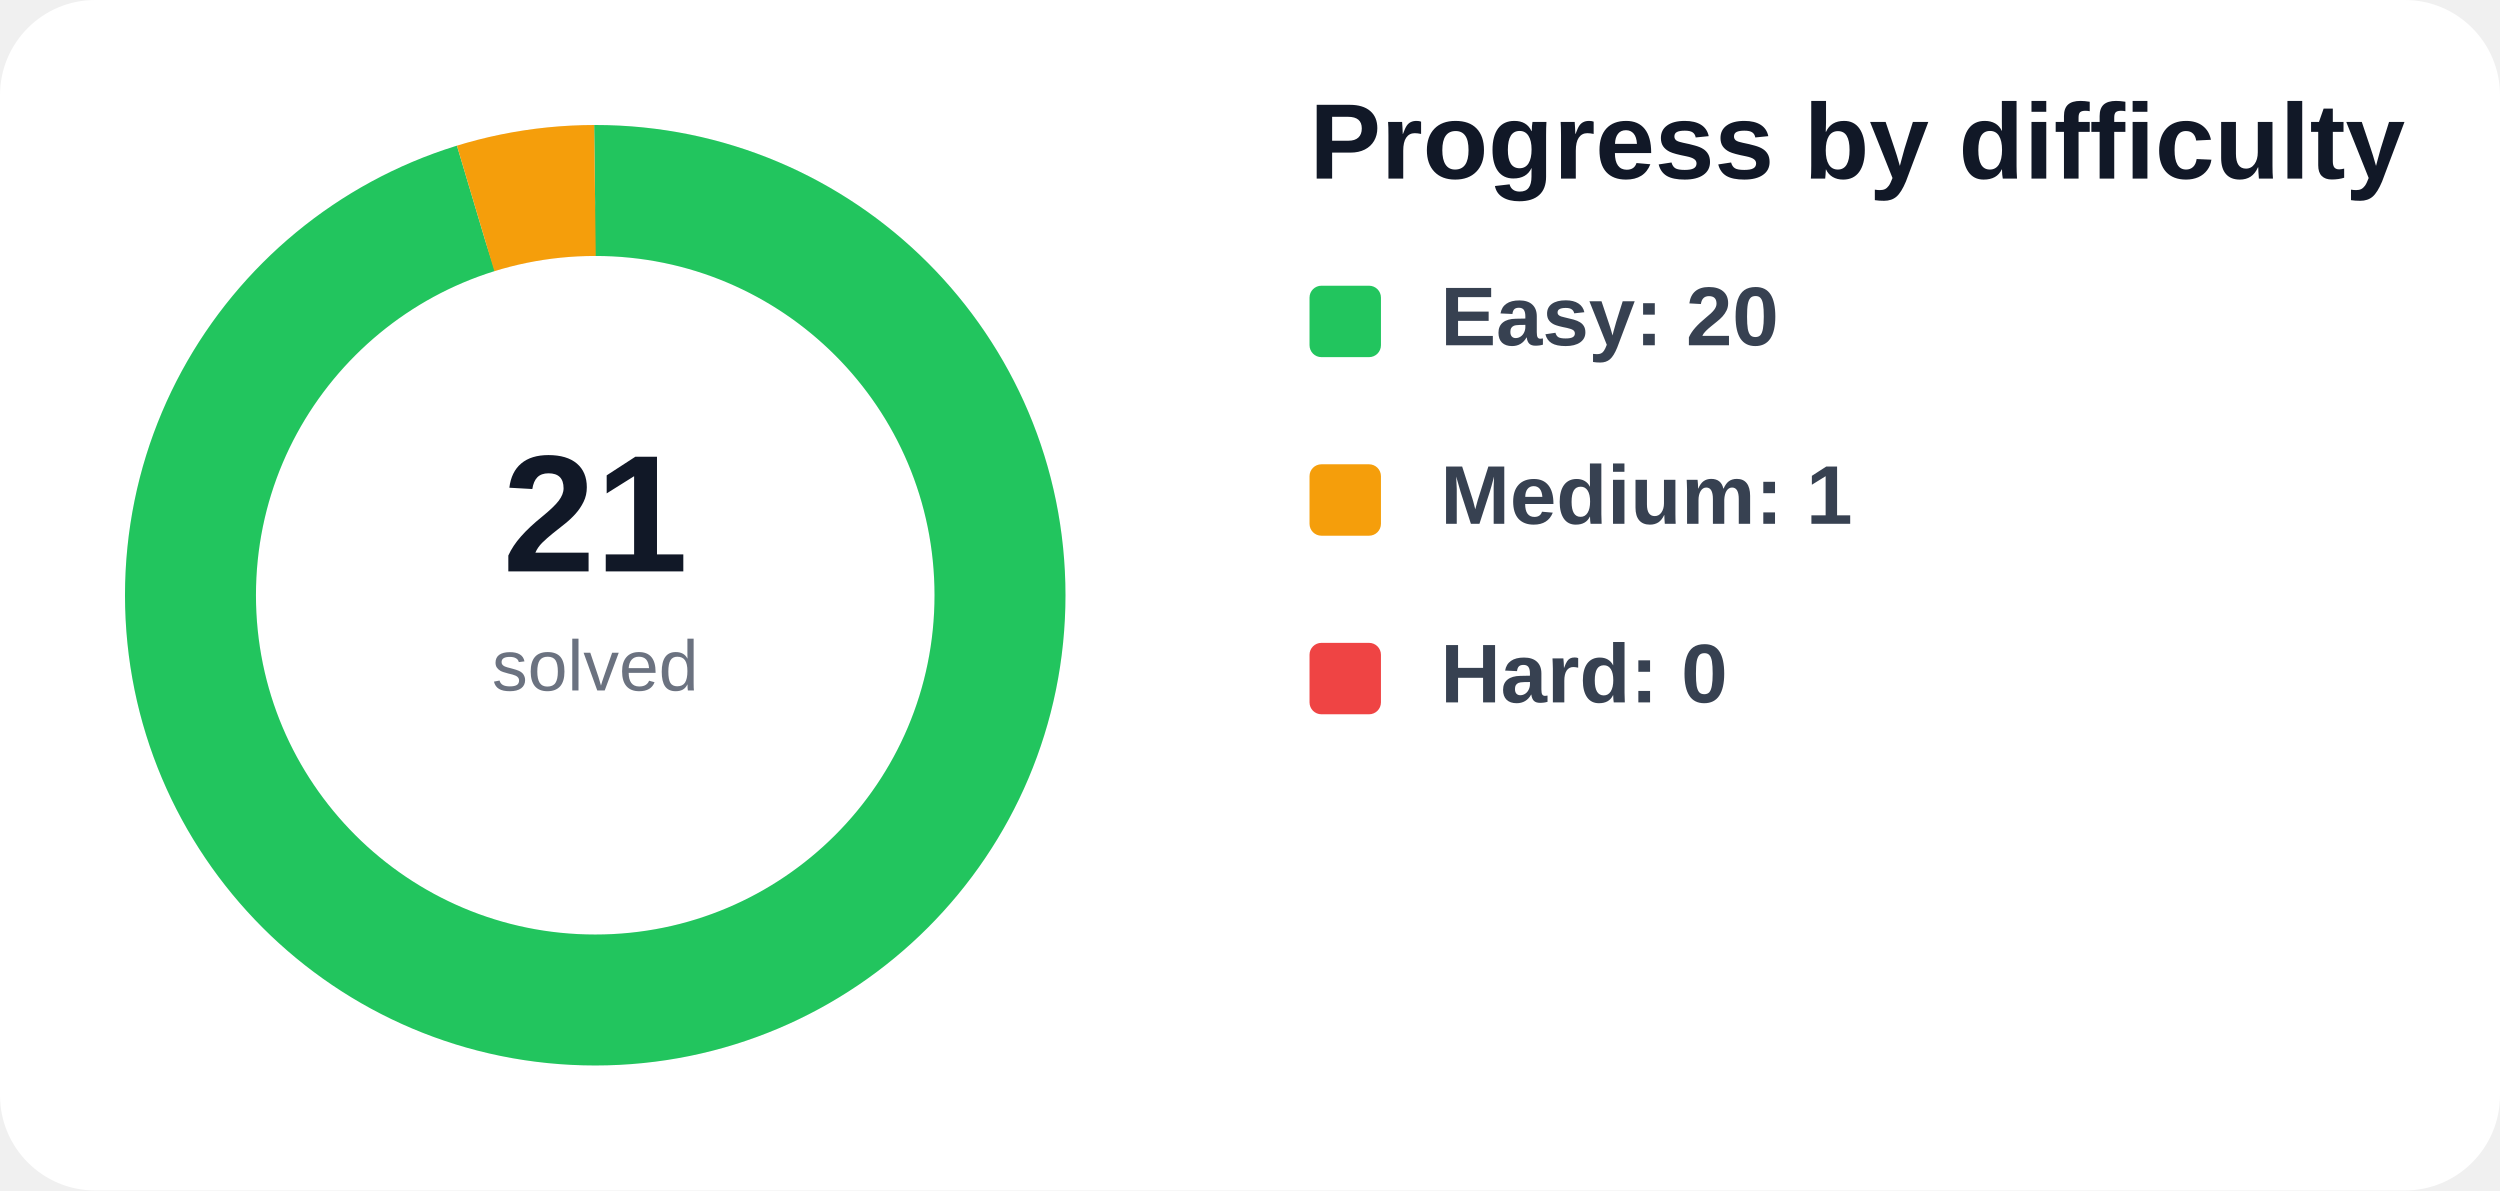
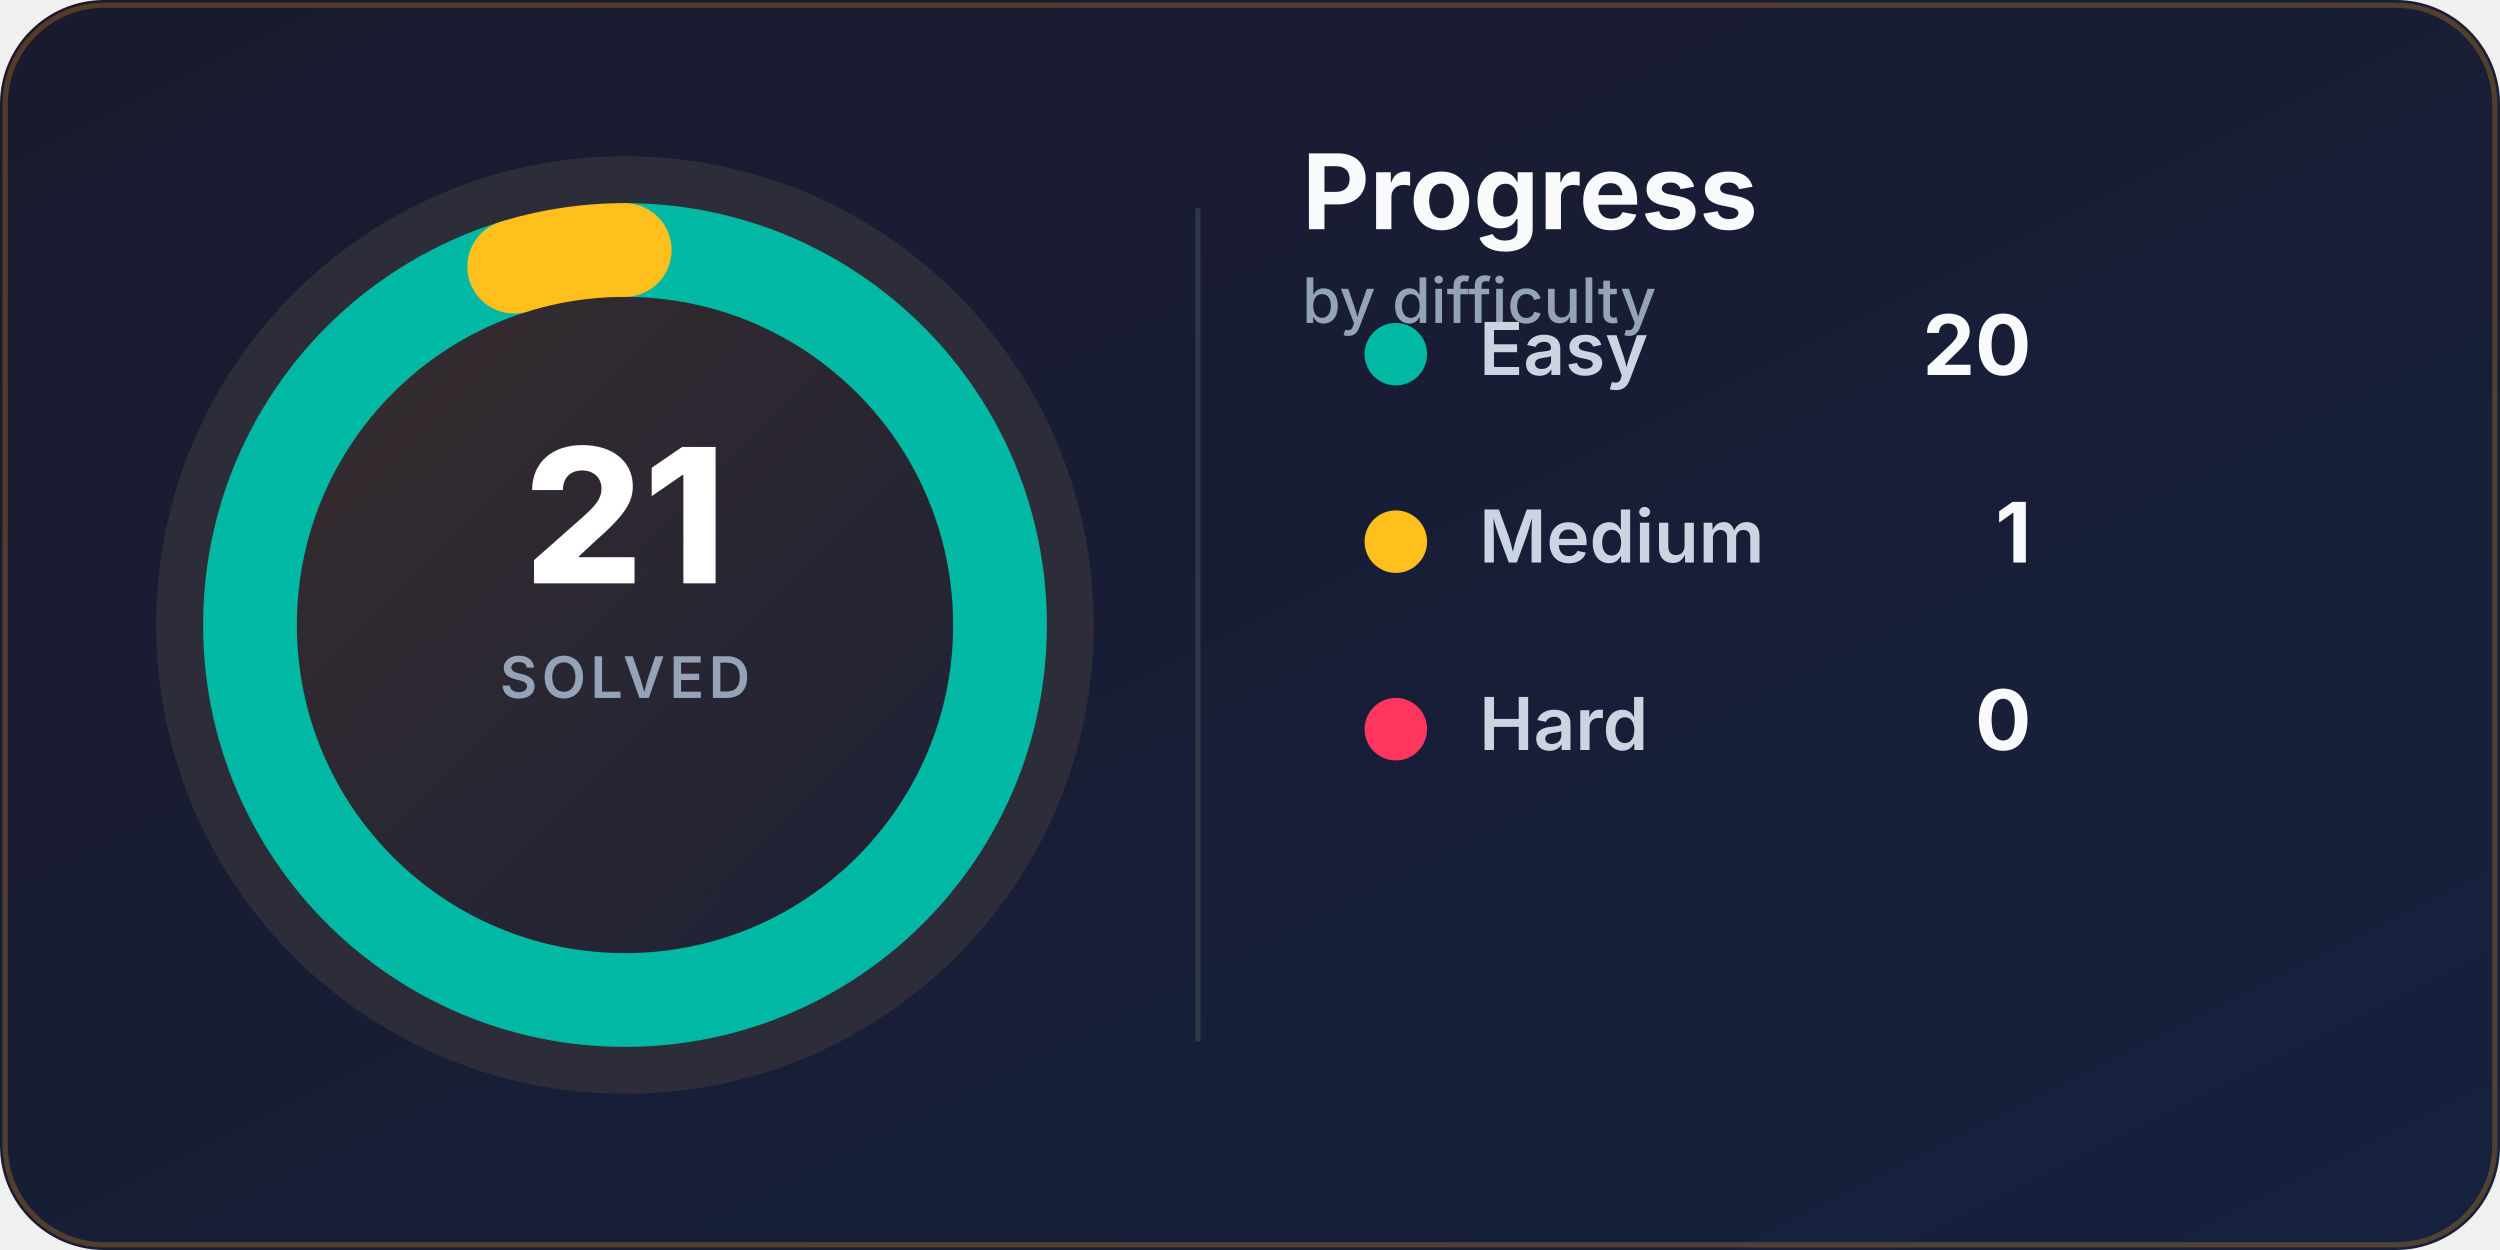
- <svg xmlns="http://www.w3.org/2000/svg" width="420" height="200" viewBox="0 0 420 200" role="img" aria-label="LeetCode progress">
+ <svg xmlns="http://www.w3.org/2000/svg" width="480" height="240" viewBox="0 0 480 240" role="img" aria-label="LeetCode progress">
+   <defs>
+     <linearGradient id="bg" x1="0%" y1="0%" x2="100%" y2="100%">
+       <stop offset="0%" stop-color="#1a1a2e" />
+       <stop offset="100%" stop-color="#16213e" />
+     </linearGradient>
+     <linearGradient id="ring-glow" x1="0%" y1="0%" x2="100%" y2="100%">
+       <stop offset="0%" stop-color="#ffa116" stop-opacity="0.15" />
+       <stop offset="100%" stop-color="#ffa116" stop-opacity="0" />
+     </linearGradient>
+     <filter id="shadow" x="-20%" y="-20%" width="140%" height="140%">
+       <feDropShadow dx="0" dy="4" stdDeviation="8" flood-color="#000" flood-opacity="0.35" />
+     </filter>
+   </defs>
  <style>
-     .title { fill: #111827; font: 700 18px Arial, sans-serif; }
-     .total { fill: #111827; font: 700 28px Arial, sans-serif; text-anchor: middle; }
-     .caption { fill: #6b7280; font: 500 12px Arial, sans-serif; text-anchor: middle; }
-     .legend { fill: #374151; font: 600 14px Arial, sans-serif; }
+     .title { fill: #f8fafc; font: 700 20px -apple-system, BlinkMacSystemFont, "Segoe UI", sans-serif; }
+     .subtitle { fill: #94a3b8; font: 500 12px -apple-system, BlinkMacSystemFont, "Segoe UI", sans-serif; }
+     .total { fill: #ffffff; font: 800 36px -apple-system, BlinkMacSystemFont, "Segoe UI", sans-serif; text-anchor: middle; }
+     .caption { fill: #94a3b8; font: 600 11px -apple-system, BlinkMacSystemFont, "Segoe UI", sans-serif; text-anchor: middle; letter-spacing: 0.08em; }
+     .legend-label { fill: #cbd5e1; font: 600 14px -apple-system, BlinkMacSystemFont, "Segoe UI", sans-serif; }
+     .legend-value { fill: #f8fafc; font: 700 16px -apple-system, BlinkMacSystemFont, "Segoe UI", sans-serif; }
+     .divider { stroke: #2d3748; stroke-width: 1; }
  </style>
-   <rect width="420" height="200" rx="16" fill="#ffffff" />
-   <circle cx="100" cy="100" r="68" fill="none" stroke="#f3f4f6" stroke-width="22" />
-   <circle cx="100" cy="100" r="68" fill="none" stroke="#22c55e" stroke-width="22" stroke-dasharray="406.911 20.346" stroke-dashoffset="-0.000" transform="rotate(-90 100 100)" />
-   <circle cx="100" cy="100" r="68" fill="none" stroke="#f59e0b" stroke-width="22" stroke-dasharray="20.346 406.911" stroke-dashoffset="-406.911" transform="rotate(-90 100 100)" />
-   <text x="100" y="96" class="total">21</text>
-   <text x="100" y="116" class="caption">solved</text>
-   <text x="220" y="30" class="title">Progress by difficulty</text>
-   <rect x="220" y="48" width="12" height="12" rx="2" fill="#22c55e" />
-   <text x="242" y="58" class="legend">Easy: 20</text>
-   <rect x="220" y="78" width="12" height="12" rx="2" fill="#f59e0b" />
-   <text x="242" y="88" class="legend">Medium: 1</text>
-   <rect x="220" y="108" width="12" height="12" rx="2" fill="#ef4444" />
-   <text x="242" y="118" class="legend">Hard: 0</text>
+   <rect width="480" height="240" rx="20" fill="url(#bg)" />
+   <rect x="1" y="1" width="478" height="238" rx="19" fill="none" stroke="#ffa116" stroke-opacity="0.25" stroke-width="1" />
+   <circle cx="120" cy="120" r="88" fill="url(#ring-glow)" />
+   <circle cx="120" cy="120" r="81" fill="none" stroke="#2d2d3a" stroke-width="18" />
+   <circle cx="120" cy="120" r="72" fill="none" stroke="#00b8a3" stroke-width="18" stroke-linecap="round" stroke-dasharray="430.847 21.542" stroke-dashoffset="-0.000" transform="rotate(-90 120 120)" />
+   <circle cx="120" cy="120" r="72" fill="none" stroke="#ffc01e" stroke-width="18" stroke-linecap="round" stroke-dasharray="21.542 430.847" stroke-dashoffset="-430.847" transform="rotate(-90 120 120)" />
+   <text x="120" y="112" class="total">21</text>
+   <text x="120" y="134" class="caption">SOLVED</text>
+   <line x1="230" y1="40" x2="230" y2="200" class="divider" />
+   <text x="250" y="44" class="title">Progress</text>
+   <text x="250" y="62" class="subtitle">by difficulty</text>
+   <circle cx="268" cy="68" r="6" fill="#00b8a3" />
+   <text x="284" y="72" class="legend-label">Easy</text>
+   <text x="390" y="72" class="legend-value" text-anchor="end">20</text>
+   <circle cx="268" cy="104" r="6" fill="#ffc01e" />
+   <text x="284" y="108" class="legend-label">Medium</text>
+   <text x="390" y="108" class="legend-value" text-anchor="end">1</text>
+   <circle cx="268" cy="140" r="6" fill="#ff375f" />
+   <text x="284" y="144" class="legend-label">Hard</text>
+   <text x="390" y="144" class="legend-value" text-anchor="end">0</text>
</svg>
